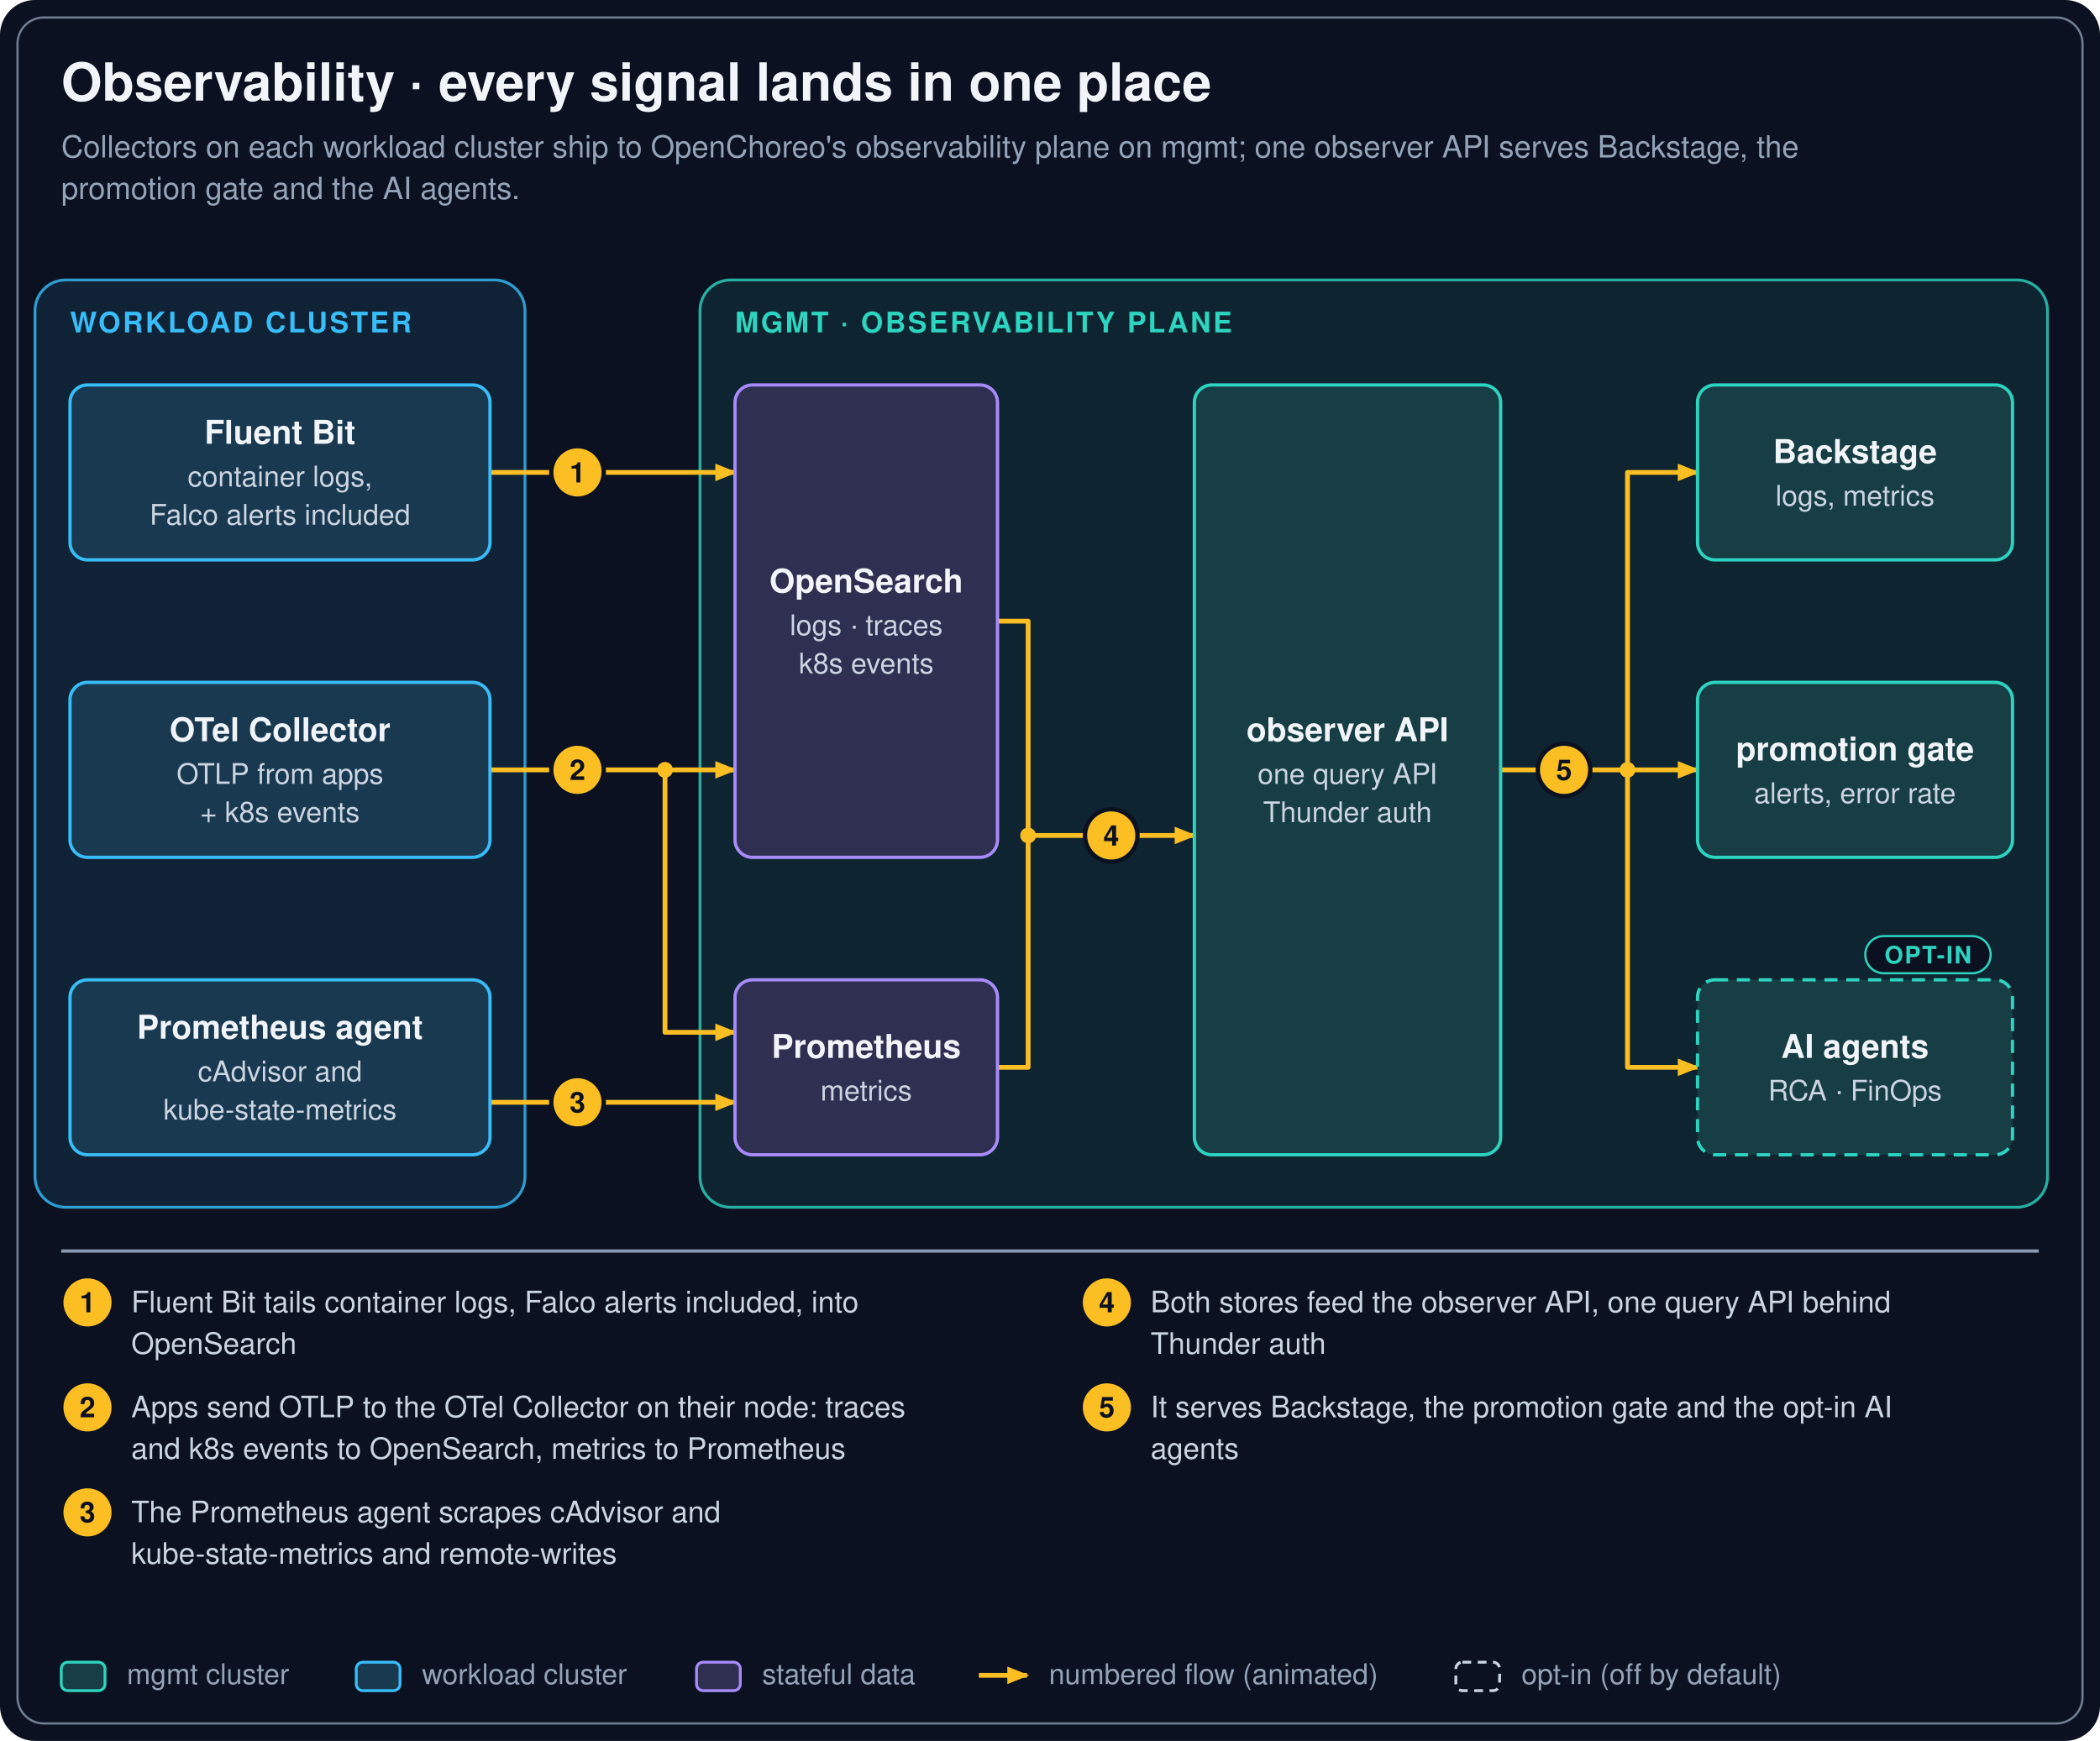
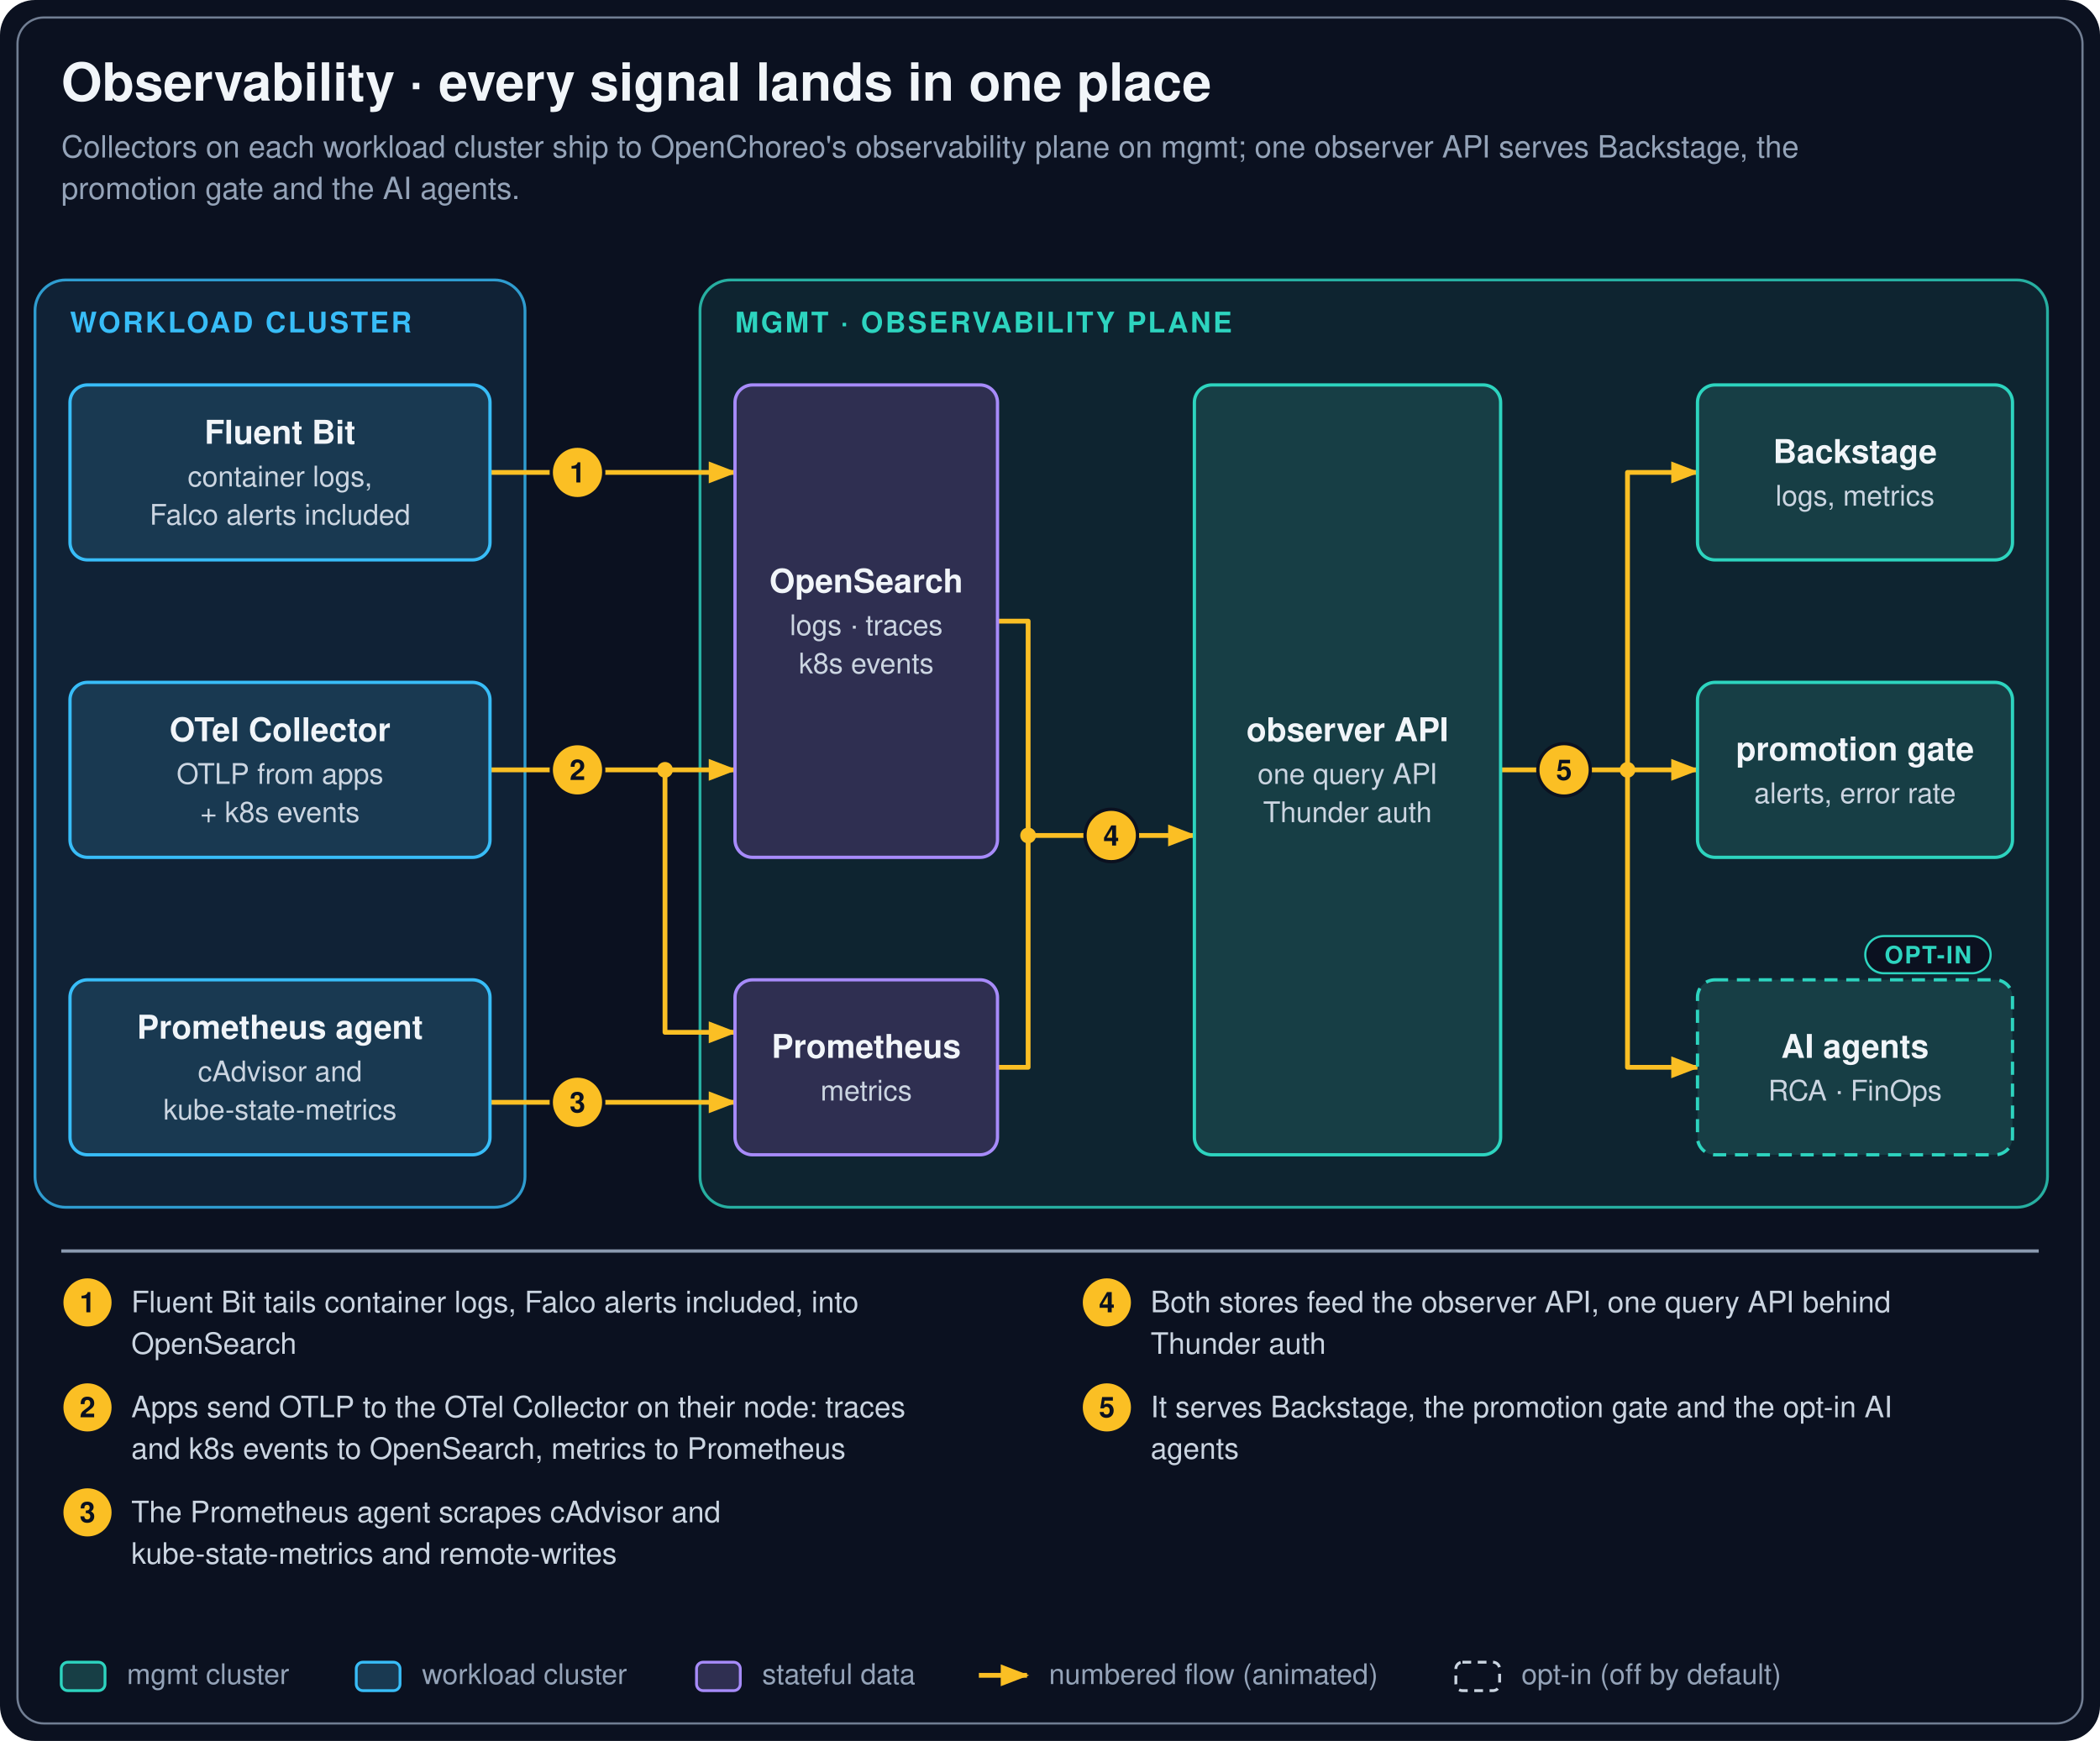
<svg xmlns="http://www.w3.org/2000/svg" width="960" height="796" viewBox="0 0 960 796" role="img" aria-label="Observability · every signal lands in one place">
  <style>.s{font-family:'Segoe UI','Helvetica Neue',Helvetica,Arial,'Liberation Sans',sans-serif}.m{font-family:'JetBrains Mono',SFMono-Regular,Menlo,Consolas,'Liberation Mono',monospace}.fx{fill:none;stroke-width:3.2;stroke-linecap:round;stroke-dasharray:4 10;opacity:0;animation:fxdash .9s linear infinite,fxseq 8.00s linear infinite both}@keyframes fxdash{to{stroke-dashoffset:-14}}@keyframes fxseq{0%{opacity:0}3%{opacity:1}33.0%{opacity:1}38.0%{opacity:0}100%{opacity:0}}@media (prefers-reduced-motion:reduce){.fx{animation:none;opacity:0}}</style>
  <defs>
-     <marker id="ahfbbf24" markerWidth="10" markerHeight="8" refX="9" refY="4" orient="auto" markerUnits="userSpaceOnUse">
-       <path d="M0,0 L10,4 L0,8 z" fill="#fbbf24" />
+     <marker id="ahfbbf24" markerWidth="13" markerHeight="10" refX="12" refY="5" orient="auto" markerUnits="userSpaceOnUse">
+       <path d="M0,0 L13,5 L0,10 z" fill="#fbbf24" />
    </marker>
  </defs>
  <rect width="960" height="796" rx="16" fill="#0b1120" />
  <rect x="8" y="8" width="944" height="780" rx="12" fill="none" stroke="#8b9ab0" stroke-opacity=".8" />
  <rect x="16" y="128" width="224" height="424" rx="14" fill="#102236" stroke="#38bdf8" stroke-opacity=".8" stroke-width="1.3" />
  <text class="s" x="32.0" y="152.0" font-size="13" fill="#38bdf8" font-weight="700" letter-spacing="1.0">WORKLOAD CLUSTER</text>
  <rect x="320" y="128" width="616" height="424" rx="14" fill="#0e2430" stroke="#2dd4bf" stroke-opacity=".8" stroke-width="1.3" />
  <text class="s" x="336.0" y="152.0" font-size="13" fill="#2dd4bf" font-weight="700" letter-spacing="1.0">MGMT · OBSERVABILITY PLANE</text>
  <path d="M 224.0 216.0 L 336.0 216.0" fill="none" stroke="#fbbf24" stroke-width="2.2" stroke-linejoin="round" marker-end="url(#ahfbbf24)" />
  <path d="M 224.0 352.0 L 304.0 352.0" fill="none" stroke="#fbbf24" stroke-width="2.2" stroke-linejoin="round" />
  <path d="M 304.0 352.0 L 336.0 352.0" fill="none" stroke="#fbbf24" stroke-width="2.2" stroke-linejoin="round" marker-end="url(#ahfbbf24)" />
  <path d="M 304.0 352.0 L 304.0 472.0 L 336.0 472.0" fill="none" stroke="#fbbf24" stroke-width="2.2" stroke-linejoin="round" marker-end="url(#ahfbbf24)" />
  <path d="M 224.0 504.0 L 336.0 504.0" fill="none" stroke="#fbbf24" stroke-width="2.2" stroke-linejoin="round" marker-end="url(#ahfbbf24)" />
  <path d="M 456.0 284.0 L 470.0 284.0 L 470.0 382.0" fill="none" stroke="#fbbf24" stroke-width="2.2" stroke-linejoin="round" />
  <path d="M 456.0 488.0 L 470.0 488.0 L 470.0 382.0" fill="none" stroke="#fbbf24" stroke-width="2.2" stroke-linejoin="round" />
  <path d="M 470.0 382.0 L 546.0 382.0" fill="none" stroke="#fbbf24" stroke-width="2.2" stroke-linejoin="round" marker-end="url(#ahfbbf24)" />
  <path d="M 686.0 352.0 L 744.0 352.0" fill="none" stroke="#fbbf24" stroke-width="2.2" stroke-linejoin="round" />
  <path d="M 744.0 352.0 L 776.0 352.0" fill="none" stroke="#fbbf24" stroke-width="2.2" stroke-linejoin="round" marker-end="url(#ahfbbf24)" />
  <path d="M 744.0 352.0 L 744.0 216.0 L 776.0 216.0" fill="none" stroke="#fbbf24" stroke-width="2.2" stroke-linejoin="round" marker-end="url(#ahfbbf24)" />
  <path d="M 744.0 352.0 L 744.0 488.0 L 776.0 488.0" fill="none" stroke="#fbbf24" stroke-width="2.2" stroke-linejoin="round" marker-end="url(#ahfbbf24)" />
  <path class="fx" d="M 224.0 216.0 L 336.0 216.0" stroke="#fde5a7" style="animation-delay:0s,0.00s" />
  <path class="fx" d="M 224.0 352.0 L 304.0 352.0" stroke="#fde5a7" style="animation-delay:0s,1.10s" />
  <path class="fx" d="M 304.0 352.0 L 336.0 352.0" stroke="#fde5a7" style="animation-delay:0s,1.10s" />
  <path class="fx" d="M 304.0 352.0 L 304.0 472.0 L 336.0 472.0" stroke="#fde5a7" style="animation-delay:0s,1.10s" />
  <path class="fx" d="M 224.0 504.0 L 336.0 504.0" stroke="#fde5a7" style="animation-delay:0s,2.20s" />
  <path class="fx" d="M 456.0 284.0 L 470.0 284.0 L 470.0 382.0" stroke="#fde5a7" style="animation-delay:0s,3.30s" />
  <path class="fx" d="M 456.0 488.0 L 470.0 488.0 L 470.0 382.0" stroke="#fde5a7" style="animation-delay:0s,3.30s" />
  <path class="fx" d="M 470.0 382.0 L 546.0 382.0" stroke="#fde5a7" style="animation-delay:0s,3.30s" />
  <path class="fx" d="M 686.0 352.0 L 744.0 352.0" stroke="#fde5a7" style="animation-delay:0s,4.40s" />
  <path class="fx" d="M 744.0 352.0 L 776.0 352.0" stroke="#fde5a7" style="animation-delay:0s,4.40s" />
  <path class="fx" d="M 744.0 352.0 L 744.0 216.0 L 776.0 216.0" stroke="#fde5a7" style="animation-delay:0s,4.40s" />
  <path class="fx" d="M 744.0 352.0 L 744.0 488.0 L 776.0 488.0" stroke="#fde5a7" style="animation-delay:0s,4.40s" />
  <rect x="32" y="176" width="192" height="80" rx="8" fill="#193951" stroke="#38bdf8" stroke-width="1.5" />
  <text class="s" x="128.0" y="202.9" font-size="15" fill="#f1f5f9" font-weight="600" text-anchor="middle">Fluent Bit</text>
  <text class="s" x="128.0" y="222.4" font-size="13" fill="#cbd5e1" text-anchor="middle">container logs,</text>
  <text class="s" x="128.0" y="239.9" font-size="13" fill="#cbd5e1" text-anchor="middle">Falco alerts included</text>
  <rect x="32" y="312" width="192" height="80" rx="8" fill="#193951" stroke="#38bdf8" stroke-width="1.5" />
  <text class="s" x="128.0" y="338.9" font-size="15" fill="#f1f5f9" font-weight="600" text-anchor="middle">OTel Collector</text>
  <text class="s" x="128.0" y="358.4" font-size="13" fill="#cbd5e1" text-anchor="middle">OTLP from apps</text>
  <text class="s" x="128.0" y="375.9" font-size="13" fill="#cbd5e1" text-anchor="middle">+ k8s events</text>
  <rect x="32" y="448" width="192" height="80" rx="8" fill="#193951" stroke="#38bdf8" stroke-width="1.5" />
  <text class="s" x="128.0" y="474.9" font-size="15" fill="#f1f5f9" font-weight="600" text-anchor="middle">Prometheus agent</text>
  <text class="s" x="128.0" y="494.4" font-size="13" fill="#cbd5e1" text-anchor="middle">cAdvisor and</text>
  <text class="s" x="128.0" y="511.9" font-size="13" fill="#cbd5e1" text-anchor="middle">kube-state-metrics</text>
  <rect x="336" y="176" width="120" height="216" rx="8" fill="#2f2f51" stroke="#a78bfa" stroke-width="1.5" />
  <text class="s" x="396.0" y="270.9" font-size="15" fill="#f1f5f9" font-weight="600" text-anchor="middle">OpenSearch</text>
  <text class="s" x="396.0" y="290.4" font-size="13" fill="#cbd5e1" text-anchor="middle">logs · traces</text>
  <text class="s" x="396.0" y="307.9" font-size="13" fill="#cbd5e1" text-anchor="middle">k8s events</text>
  <rect x="336" y="448" width="120" height="80" rx="8" fill="#2f2f51" stroke="#a78bfa" stroke-width="1.5" />
  <text class="s" x="396.0" y="483.7" font-size="15" fill="#f1f5f9" font-weight="600" text-anchor="middle">Prometheus</text>
  <text class="s" x="396.0" y="503.2" font-size="13" fill="#cbd5e1" text-anchor="middle">metrics</text>
  <rect x="546" y="176" width="140" height="352" rx="8" fill="#173e45" stroke="#2dd4bf" stroke-width="1.5" />
  <text class="s" x="616.0" y="338.9" font-size="15" fill="#f1f5f9" font-weight="600" text-anchor="middle">observer API</text>
  <text class="s" x="616.0" y="358.4" font-size="13" fill="#cbd5e1" text-anchor="middle">one query API</text>
  <text class="s" x="616.0" y="375.9" font-size="13" fill="#cbd5e1" text-anchor="middle">Thunder auth</text>
  <rect x="776" y="176" width="144" height="80" rx="8" fill="#173e45" stroke="#2dd4bf" stroke-width="1.5" />
  <text class="s" x="848.0" y="211.7" font-size="15" fill="#f1f5f9" font-weight="600" text-anchor="middle">Backstage</text>
  <text class="s" x="848.0" y="231.2" font-size="13" fill="#cbd5e1" text-anchor="middle">logs, metrics</text>
  <rect x="776" y="312" width="144" height="80" rx="8" fill="#173e45" stroke="#2dd4bf" stroke-width="1.5" />
  <text class="s" x="848.0" y="347.7" font-size="15" fill="#f1f5f9" font-weight="600" text-anchor="middle">promotion gate</text>
  <text class="s" x="848.0" y="367.2" font-size="13" fill="#cbd5e1" text-anchor="middle">alerts, error rate</text>
  <rect x="776" y="448" width="144" height="80" rx="8" fill="#173e45" stroke="#2dd4bf" stroke-width="1.5" stroke-dasharray="6 4" />
  <text class="s" x="848.0" y="483.7" font-size="15" fill="#f1f5f9" font-weight="600" text-anchor="middle">AI agents</text>
  <text class="s" x="848.0" y="503.2" font-size="13" fill="#cbd5e1" text-anchor="middle">RCA · FinOps</text>
  <rect x="852.7" y="428" width="57.3" height="17" rx="8.5" fill="#0b1120" stroke="#2dd4bf" stroke-width="1" />
  <text class="s" x="881.4" y="440.5" font-size="11" font-weight="700" fill="#2dd4bf" text-anchor="middle" letter-spacing="0.6">OPT-IN</text>
  <text class="s" x="28.0" y="46.0" font-size="24" fill="#f1f5f9" font-weight="700">Observability · every signal lands in one place</text>
  <text class="s" x="28.0" y="72.0" font-size="14" fill="#94a3b8">Collectors on each workload cluster ship to OpenChoreo's observability plane on mgmt; one observer API serves Backstage, the</text>
  <text class="s" x="28.0" y="91.0" font-size="14" fill="#94a3b8">promotion gate and the AI agents.</text>
-   <circle cx="264.0" cy="216.0" r="12" fill="#fbbf24" stroke="#0b1120" stroke-width="2" />
+   <circle cx="264.0" cy="216.0" r="12" fill="#fbbf24" stroke="#0b1120" stroke-width="1.5" />
  <text class="s" x="264.0" y="220.6" font-size="13" font-weight="700" fill="#0b1120" text-anchor="middle">1</text>
-   <circle cx="264.0" cy="352.0" r="12" fill="#fbbf24" stroke="#0b1120" stroke-width="2" />
+   <circle cx="264.0" cy="352.0" r="12" fill="#fbbf24" stroke="#0b1120" stroke-width="1.5" />
  <text class="s" x="264.0" y="356.6" font-size="13" font-weight="700" fill="#0b1120" text-anchor="middle">2</text>
  <circle cx="304.0" cy="352.0" r="3.6" fill="#fbbf24" />
-   <circle cx="264.0" cy="504.0" r="12" fill="#fbbf24" stroke="#0b1120" stroke-width="2" />
+   <circle cx="264.0" cy="504.0" r="12" fill="#fbbf24" stroke="#0b1120" stroke-width="1.5" />
  <text class="s" x="264.0" y="508.6" font-size="13" font-weight="700" fill="#0b1120" text-anchor="middle">3</text>
-   <circle cx="508.0" cy="382.0" r="12" fill="#fbbf24" stroke="#0b1120" stroke-width="2" />
+   <circle cx="508.0" cy="382.0" r="12" fill="#fbbf24" stroke="#0b1120" stroke-width="1.5" />
  <text class="s" x="508.0" y="386.6" font-size="13" font-weight="700" fill="#0b1120" text-anchor="middle">4</text>
  <circle cx="470.0" cy="382.0" r="3.6" fill="#fbbf24" />
-   <circle cx="715.0" cy="352.0" r="12" fill="#fbbf24" stroke="#0b1120" stroke-width="2" />
+   <circle cx="715.0" cy="352.0" r="12" fill="#fbbf24" stroke="#0b1120" stroke-width="1.5" />
  <text class="s" x="715.0" y="356.6" font-size="13" font-weight="700" fill="#0b1120" text-anchor="middle">5</text>
  <circle cx="744.0" cy="352.0" r="3.6" fill="#fbbf24" />
  <line x1="28" y1="572" x2="932" y2="572" stroke="#8b9ab0" stroke-width="1.5" />
  <circle cx="40.0" cy="595.5" r="11" fill="#fbbf24" />
  <text class="s" x="40.0" y="600" font-size="13" font-weight="700" fill="#0b1120" text-anchor="middle">1</text>
  <text class="s" x="60.0" y="600.0" font-size="13.5" fill="#cbd5e1">Fluent Bit tails container logs, Falco alerts included, into</text>
  <text class="s" x="60.0" y="619.0" font-size="13.5" fill="#cbd5e1">OpenSearch</text>
  <circle cx="506.0" cy="595.5" r="11" fill="#fbbf24" />
  <text class="s" x="506.0" y="600" font-size="13" font-weight="700" fill="#0b1120" text-anchor="middle">4</text>
  <text class="s" x="526.0" y="600.0" font-size="13.5" fill="#cbd5e1">Both stores feed the observer API, one query API behind</text>
  <text class="s" x="526.0" y="619.0" font-size="13.5" fill="#cbd5e1">Thunder auth</text>
  <circle cx="40.0" cy="643.5" r="11" fill="#fbbf24" />
  <text class="s" x="40.0" y="648" font-size="13" font-weight="700" fill="#0b1120" text-anchor="middle">2</text>
  <text class="s" x="60.0" y="648.0" font-size="13.5" fill="#cbd5e1">Apps send OTLP to the OTel Collector on their node: traces</text>
  <text class="s" x="60.0" y="667.0" font-size="13.5" fill="#cbd5e1">and k8s events to OpenSearch, metrics to Prometheus</text>
  <circle cx="506.0" cy="643.5" r="11" fill="#fbbf24" />
  <text class="s" x="506.0" y="648" font-size="13" font-weight="700" fill="#0b1120" text-anchor="middle">5</text>
  <text class="s" x="526.0" y="648.0" font-size="13.5" fill="#cbd5e1">It serves Backstage, the promotion gate and the opt-in AI</text>
  <text class="s" x="526.0" y="667.0" font-size="13.5" fill="#cbd5e1">agents</text>
  <circle cx="40.0" cy="691.5" r="11" fill="#fbbf24" />
  <text class="s" x="40.0" y="696" font-size="13" font-weight="700" fill="#0b1120" text-anchor="middle">3</text>
  <text class="s" x="60.0" y="696.0" font-size="13.5" fill="#cbd5e1">The Prometheus agent scrapes cAdvisor and</text>
  <text class="s" x="60.0" y="715.0" font-size="13.5" fill="#cbd5e1">kube-state-metrics and remote-writes</text>
  <rect x="28" y="760" width="20" height="13" rx="3" fill="#173e45" stroke="#2dd4bf" stroke-width="1.3" />
  <text class="s" x="58.0" y="770.0" font-size="13" fill="#94a3b8">mgmt cluster</text>
  <rect x="162.863" y="760" width="20" height="13" rx="3" fill="#193951" stroke="#38bdf8" stroke-width="1.3" />
  <text class="s" x="192.9" y="770.0" font-size="13" fill="#94a3b8">workload cluster</text>
  <rect x="318.41" y="760" width="20" height="13" rx="3" fill="#2f2f51" stroke="#a78bfa" stroke-width="1.3" />
  <text class="s" x="348.4" y="770.0" font-size="13" fill="#94a3b8">stateful data</text>
  <path d="M 447.483 766 L 469.483 766" stroke="#fbbf24" stroke-width="2.2" marker-end="url(#ahfbbf24)" />
  <path class="fx" d="M 447.483 766 L 469.483 766" stroke="#fde5a7" style="animation-delay:0s,0.00s" />
  <text class="s" x="479.5" y="770.0" font-size="13" fill="#94a3b8">numbered flow (animated)</text>
  <rect x="665.538" y="760" width="20" height="13" rx="3" fill="none" stroke="#cbd5e1" stroke-width="1.3" stroke-dasharray="4 3" />
  <text class="s" x="695.5" y="770.0" font-size="13" fill="#94a3b8">opt-in (off by default)</text>
</svg>
